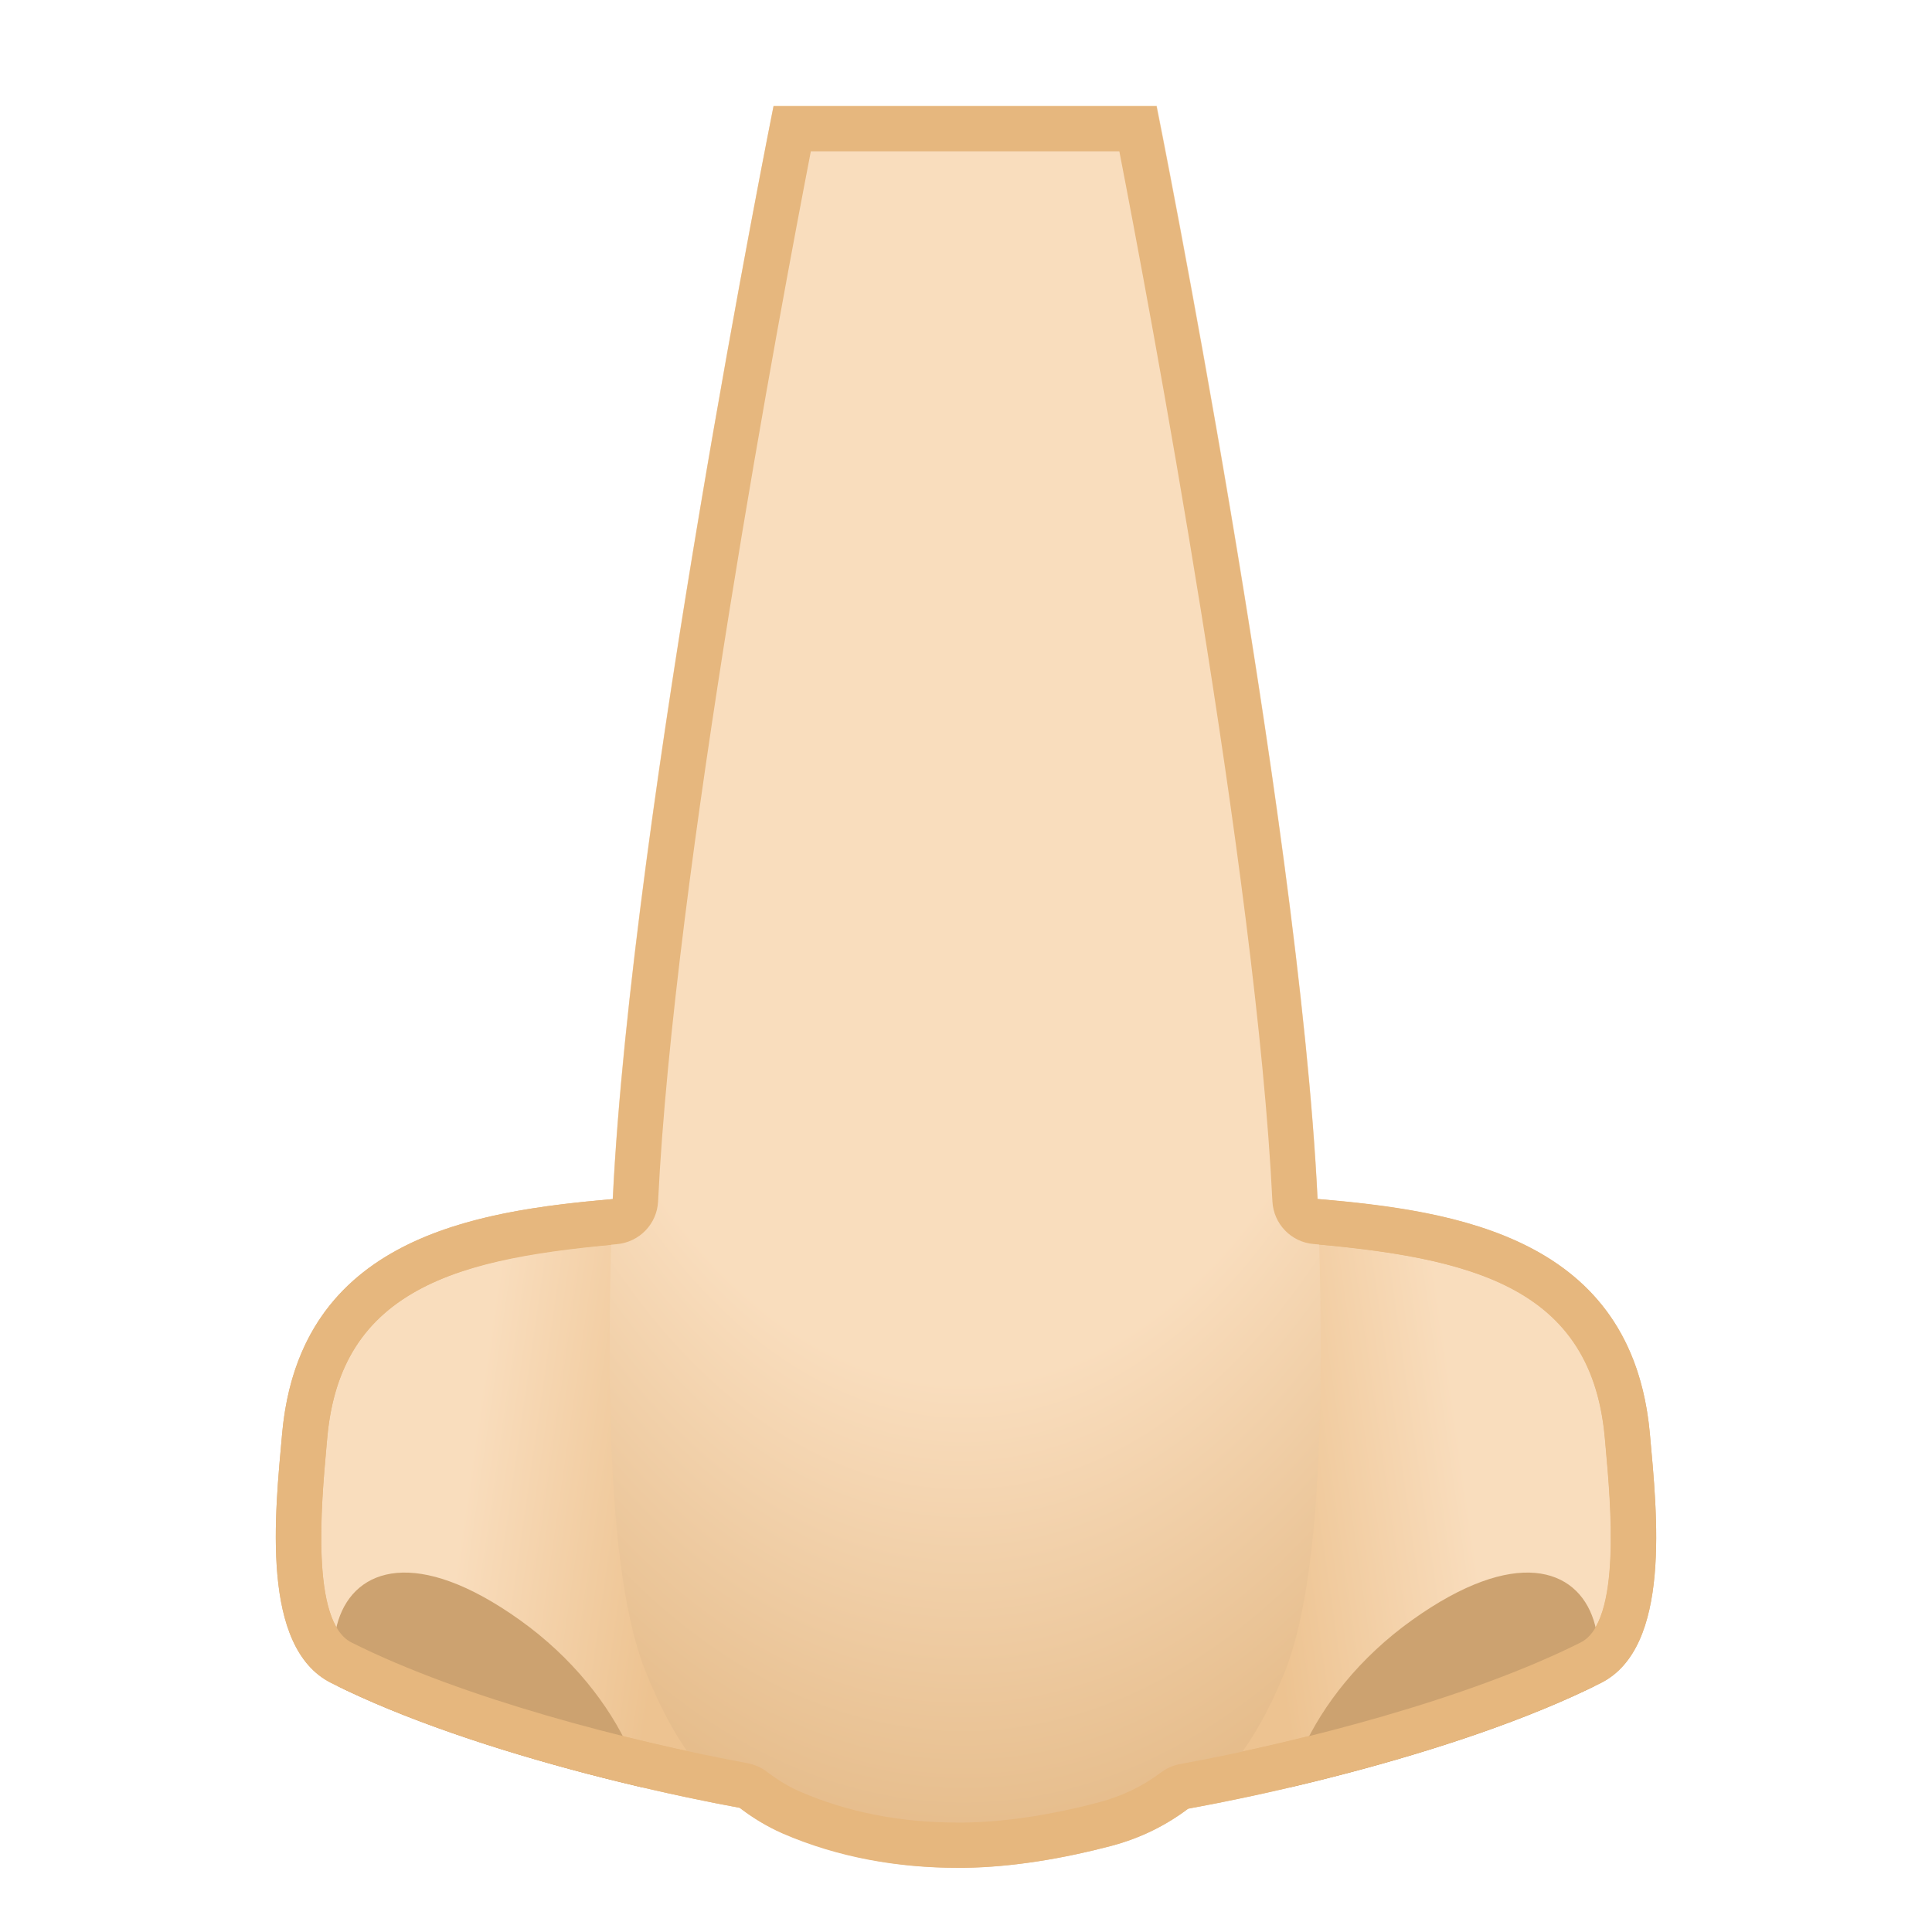
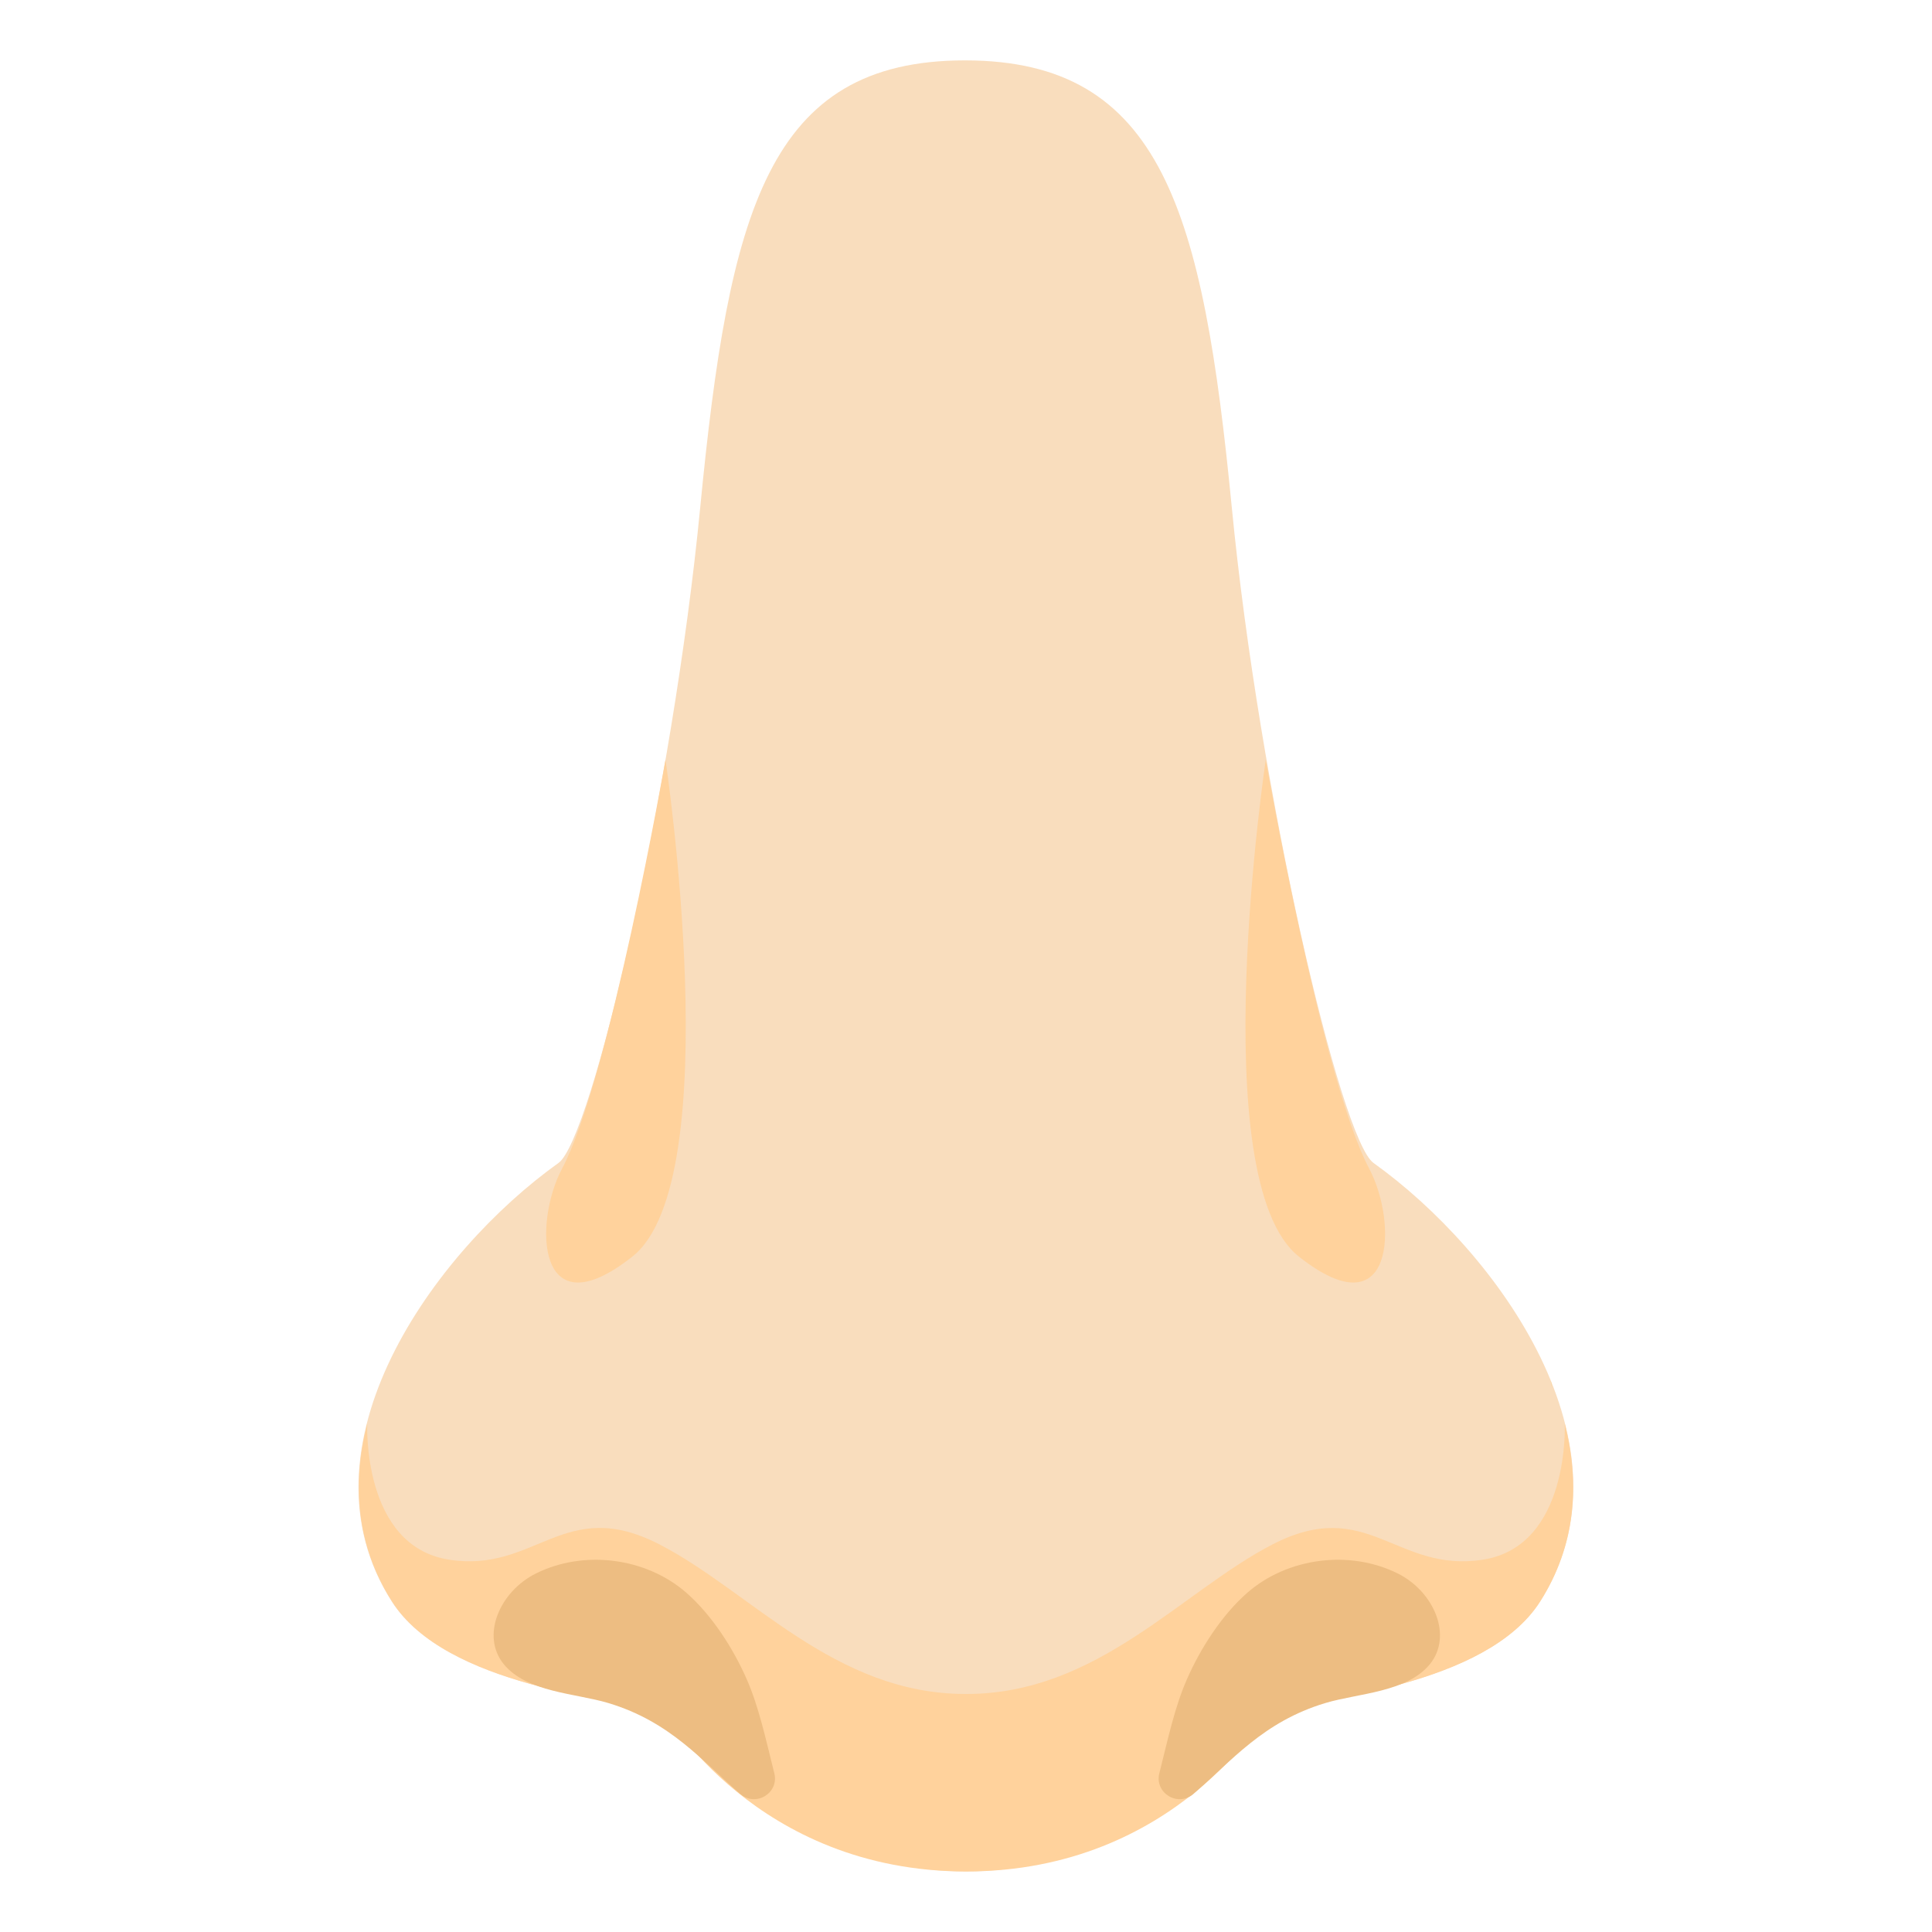
- <svg xmlns="http://www.w3.org/2000/svg" xmlns:xlink="http://www.w3.org/1999/xlink" enable-background="new 0 0 128 128" viewBox="0 0 128 128">
-   <linearGradient id="g" x1="-644.56" x2="-644.56" y1="-1118.8" y2="-1089.3" gradientTransform="matrix(.1599 -1.1147 1.1712 .168 1423.9 -437.01)" gradientUnits="userSpaceOnUse">
-     <stop stop-color="#F9DDBD" offset=".6" />
-     <stop stop-color="#EDC391" offset="1" />
-   </linearGradient>
-   <path d="m58.03 119.35c-1.17 0-2.43-0.08-3.76-0.25-7.17-0.91-22.12-4.14-31.66-8.93-3.63-1.82-2.91-9.74-2.48-14.47l0.05-0.56c1.13-12.65 12.95-13.59 22.45-14.35 1.93-0.16 3.76-0.3 5.3-0.55 0.84-0.13 1.67-0.2 2.47-0.2 14.24 0 19.27 21.48 19.32 21.69 0.04 0.14 2.22 8.61-1.68 13.69-2.01 2.6-5.37 3.93-10.01 3.93z" fill="url(#g)" />
-   <path d="m50.4 78.53v3c13.03 0 17.81 20.32 17.86 20.52l0.03 0.12c0.02 0.08 1.98 7.87-1.43 12.32-1.71 2.23-4.68 3.36-8.82 3.36-1.11 0-2.31-0.08-3.57-0.24-7.6-0.96-22.3-4.32-31.18-8.79-2.72-1.36-2-9.22-1.66-12.99l0.05-0.56c0.94-10.55 9.71-12.08 21.07-12.99 1.96-0.16 3.82-0.31 5.41-0.56 0.76-0.12 1.51-0.18 2.24-0.18v-3.01m0 0c-0.87 0-1.77 0.07-2.71 0.22-8.72 1.4-27.5-0.5-29 16.25-0.47 5.24-1.45 14.14 3.25 16.5 9.63 4.84 24.79 8.15 32.15 9.08 1.42 0.18 2.73 0.26 3.95 0.26 18.37 0 13.15-19.46 13.15-19.46s-5.16-22.85-20.79-22.85z" fill="#E6B77E" />
-   <defs>
-     <path id="f" d="m47.69 78.75c17.75-2.84 23.5 22.64 23.5 22.64s5.93 22.1-17.1 19.19c-7.36-0.93-22.52-4.24-32.15-9.08-4.7-2.36-4.04-11.3-3.25-16.5 2.25-14.75 20.28-14.85 29-16.25z" />
-   </defs>
-   <clipPath id="e">
-     <use xlink:href="#f" />
-   </clipPath>
-   <path d="m42.44 123.33c-1.68 3.47-9.05-0.36-14.22-3.73-10.12-6.6-7.42-22.01 6.22-12.27 7 5 9.68 12.54 8 16z" clip-path="url(#e)" fill="#CCA270" />
-   <linearGradient id="d" x1="-802.58" x2="-802.58" y1="-2167" y2="-2137.5" gradientTransform="matrix(-.1599 -1.1147 -1.1712 .168 -2548.7 -437.01)" gradientUnits="userSpaceOnUse">
-     <stop stop-color="#F9DDBD" offset=".6" />
-     <stop stop-color="#EDC391" offset="1" />
-   </linearGradient>
-   <path d="m69.97 119.35c-4.63 0-8-1.33-10.01-3.94-3.91-5.08-1.72-13.55-1.7-13.63 0.06-0.27 5.1-21.75 19.34-21.75 0.8 0 1.64 0.07 2.47 0.2 1.54 0.25 3.37 0.39 5.3 0.55 9.5 0.76 21.31 1.71 22.45 14.35l0.05 0.56c0.43 4.73 1.15 12.64-2.48 14.47-9.55 4.8-24.49 8.03-31.66 8.93-1.33 0.17-2.6 0.26-3.76 0.26z" fill="url(#d)" />
-   <path d="m77.6 81.53c0.72 0 1.48 0.06 2.24 0.18 1.6 0.26 3.45 0.4 5.41 0.56 11.36 0.91 20.13 2.45 21.07 12.99l0.05 0.56c0.34 3.77 1.06 11.62-1.66 12.99-8.88 4.46-23.58 7.83-31.18 8.79-1.26 0.16-2.46 0.24-3.57 0.24-4.14 0-7.1-1.12-8.81-3.34-3.45-4.48-1.46-12.27-1.44-12.34l0.03-0.12c0.01-0.05 1.23-5.34 4.22-10.61 3.73-6.57 8.32-9.9 13.64-9.9m0-3c-15.63 0-20.79 22.86-20.79 22.86s-5.22 19.46 13.15 19.46c1.21 0 2.52-0.08 3.95-0.26 7.36-0.93 22.52-4.24 32.15-9.08 4.7-2.36 3.72-11.26 3.25-16.5-1.5-16.75-20.28-14.85-29-16.25-0.94-0.16-1.84-0.23-2.71-0.23z" fill="#E6B77E" />
-   <defs>
-     <path id="c" d="m80.31 78.75c-17.75-2.84-23.5 22.64-23.5 22.64s-5.93 22.1 17.1 19.19c7.36-0.93 22.52-4.24 32.15-9.08 4.7-2.36 4.04-11.3 3.25-16.5-2.25-14.75-20.28-14.85-29-16.25z" />
-   </defs>
-   <clipPath id="b">
-     <use xlink:href="#c" />
-   </clipPath>
-   <path d="m85.56 123.33c1.68 3.47 9.05-0.36 14.22-3.73 10.12-6.6 7.42-22.01-6.22-12.27-7 5-9.68 12.54-8 16z" clip-path="url(#b)" fill="#CCA270" />
-   <radialGradient id="a" cx="63.833" cy="35.43" r="86.355" gradientTransform="matrix(1.0287e-13 1 -.5694 5.8569e-14 84.006 -28.404)" gradientUnits="userSpaceOnUse">
-     <stop stop-color="#F9DDBD" offset=".65" />
-     <stop stop-color="#E6BD8C" offset="1" />
-   </radialGradient>
-   <path d="M87.39,81.88C86.72,57.21,76.64,7,76.64,7H51.25c0,0-10.08,50.21-10.75,74.88 c-0.31,11.41-0.08,22.93,2.25,28.81c1.79,4.5,4.5,8.76,9.09,10.75c3.82,1.65,7.94,2.35,12.04,2.3c3.23-0.04,6.62-0.62,9.77-1.45 c5.87-1.56,9.33-6.14,11.5-11.6C87.47,104.8,87.7,93.28,87.39,81.88z" fill="url(#a)" />
-   <path d="m74.16 10.03c1.92 9.9 9.09 47.92 10.14 69.55 0.07 1.5 1.24 2.72 2.74 2.84 11.58 0.99 18.44 3.41 19.29 12.85l0.05 0.56c0.34 3.77 1.06 11.62-1.66 12.99-7.41 3.72-18.56 6.6-26.52 8.05-0.46 0.08-0.89 0.27-1.27 0.55-1.23 0.92-2.55 1.57-4.06 1.97-3.22 0.86-6.35 1.33-9.03 1.36h-0.39c-3.79 0-7.3-0.69-10.42-2.04-0.75-0.32-1.47-0.76-2.21-1.32-0.38-0.29-0.82-0.48-1.28-0.57-7.89-1.46-18.93-4.32-26.25-8-2.72-1.36-2-9.22-1.66-12.99l0.05-0.56c0.43-4.78 2.44-7.94 6.33-9.96 3.61-1.87 8.31-2.49 12.85-2.88 1.5-0.13 2.67-1.34 2.74-2.84 1.05-21.62 8.2-59.65 10.12-69.56h20.44m2.46-3h-25.37s-9.42 47.01-10.65 72.41c-9.2 0.8-20.75 2.57-21.91 15.56-0.47 5.24-1.45 14.14 3.25 16.5 7.76 3.9 19.09 6.8 27.06 8.27 0.86 0.66 1.8 1.24 2.84 1.7 3.69 1.6 7.65 2.28 11.61 2.28h0.42c3.23-0.04 6.62-0.63 9.77-1.46 1.95-0.52 3.63-1.37 5.09-2.47 7.98-1.45 19.48-4.38 27.33-8.32 4.7-2.36 3.72-11.26 3.25-16.5-1.17-13.04-12.8-14.78-22.02-15.57-1.23-25.4-10.67-72.4-10.67-72.4z" fill="#E6B77E" />
+ <svg xmlns="http://www.w3.org/2000/svg" version="1.1" id="emoji_x5F_u1f443" x="0px" y="0px" viewBox="0 0 128 128" style="enable-background:new 0 0 128 128;" xml:space="preserve">
+   <g>
+     <path style="fill:#F9DDBD;" d="M91,77.05c-2.19-1.57-7.56-24.55-9.39-43.43C79.7,14.02,77.01,4,63.93,4S48.3,14.02,46.39,33.63   C44.56,52.5,39.2,75.49,37,77.05c-8.22,5.87-17.61,18.78-11.04,29.06c3.59,5.62,14.72,6.46,18.08,7.32c0,0,7.15,10.52,19.95,10.56   c12.8-0.04,19.95-10.56,19.95-10.56c3.36-0.87,14.49-1.7,18.08-7.32C108.6,95.83,99.21,82.92,91,77.05z" />
+     <g>
+       <path style="fill:#FFD29C;" d="M103.67,94.32c0,0,0.36,8.1-5.41,9.01c-5.77,0.91-7.63-4.26-13.95-1.01    c-6.03,3.11-11.6,9.93-20.31,9.91c-8.72,0.02-14.28-6.81-20.31-9.91c-6.32-3.26-8.18,1.92-13.95,1.01    c-5.77-0.91-5.41-9.01-5.41-9.01c-1.01,3.97-0.74,8.05,1.65,11.79c3.59,5.62,14.72,6.46,18.08,7.32c0,0,6.03,10.56,19.95,10.56    s19.95-10.56,19.95-10.56c3.36-0.87,14.49-1.7,18.08-7.32C104.41,102.38,104.68,98.29,103.67,94.32z" />
+       <path style="fill:#FFD29C;" d="M44.09,50.33c0,0,4.17,27.86-2.18,32.91c-6.36,5.05-6.59-2.2-4.67-5.82    C40.38,71.51,44.09,50.33,44.09,50.33z" />
+       <path style="fill:#FFD29C;" d="M83.86,50.33c0,0-4.17,27.86,2.18,32.91c6.36,5.05,6.59-2.2,4.67-5.82    C87.58,71.51,83.86,50.33,83.86,50.33z" />
+     </g>
+     <path style="fill:#FFB300;" d="M102.84,92.01c-0.05-0.34-0.1-0.54-0.1-0.54L102.84,92.01z" />
+     <g>
+       <path style="fill:#EDBD82;" d="M35.5,104.25c3.18-1.59,7.31-1.06,9.98,1.28c1.68,1.47,3.1,3.68,4,5.74    c0.8,1.83,1.23,3.86,1.82,6.21c0.33,1.31-1.22,2.26-2.25,1.38c-2.54-2.19-4.62-4.79-8.75-6.03c-2.16-0.65-5.4-0.7-6.93-2.58    C31.83,108.35,33.13,105.43,35.5,104.25z" />
+       <path style="fill:#EDBD82;" d="M92.61,104.25c-3.18-1.59-7.31-1.06-9.98,1.28c-1.68,1.47-3.1,3.68-4,5.74    c-0.8,1.83-1.23,3.86-1.82,6.21c-0.33,1.31,1.22,2.26,2.25,1.38c2.54-2.19,4.62-4.79,8.75-6.03c2.16-0.65,5.4-0.7,6.93-2.58    C96.27,108.35,94.98,105.43,92.61,104.25z" />
+     </g>
+   </g>
</svg>
